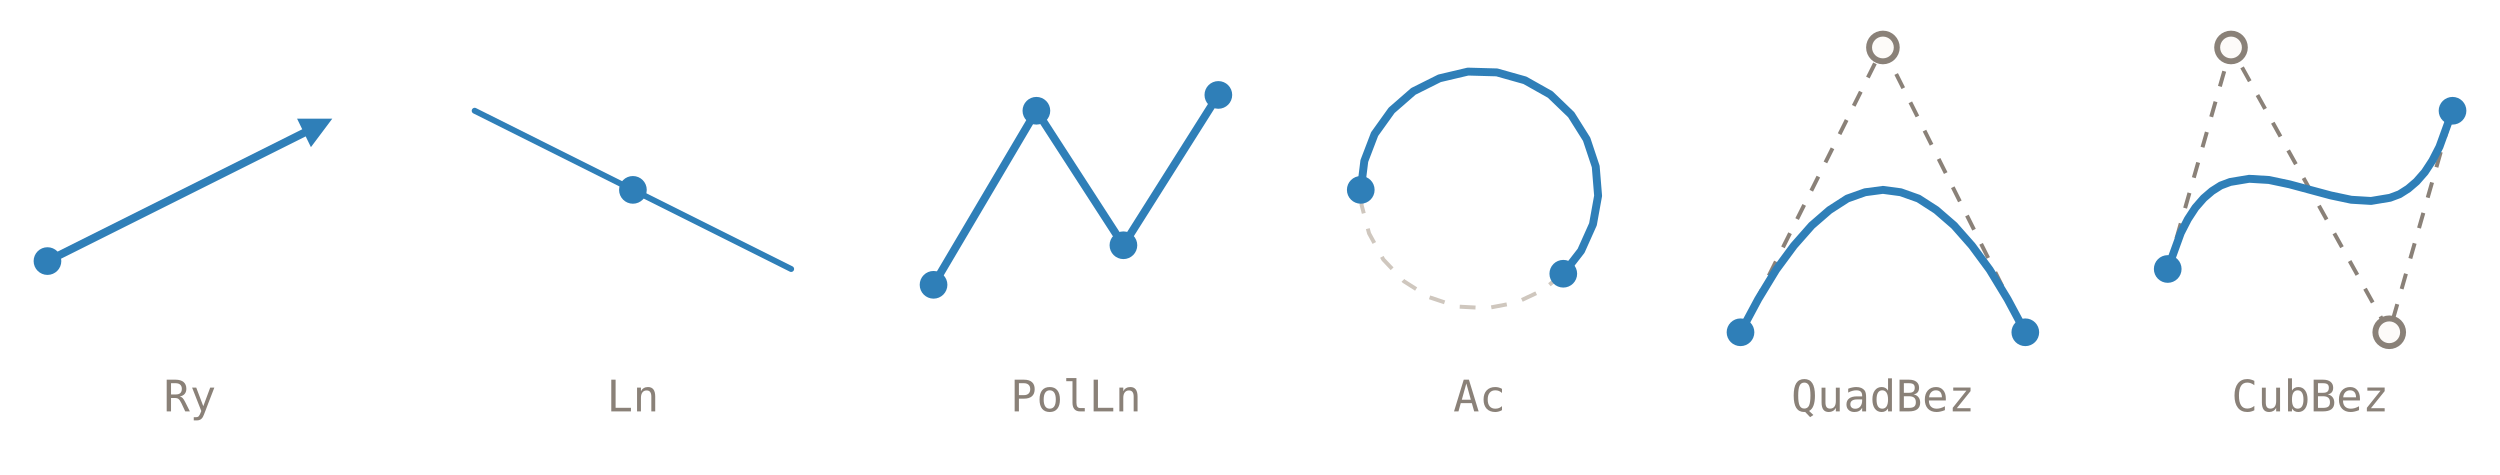
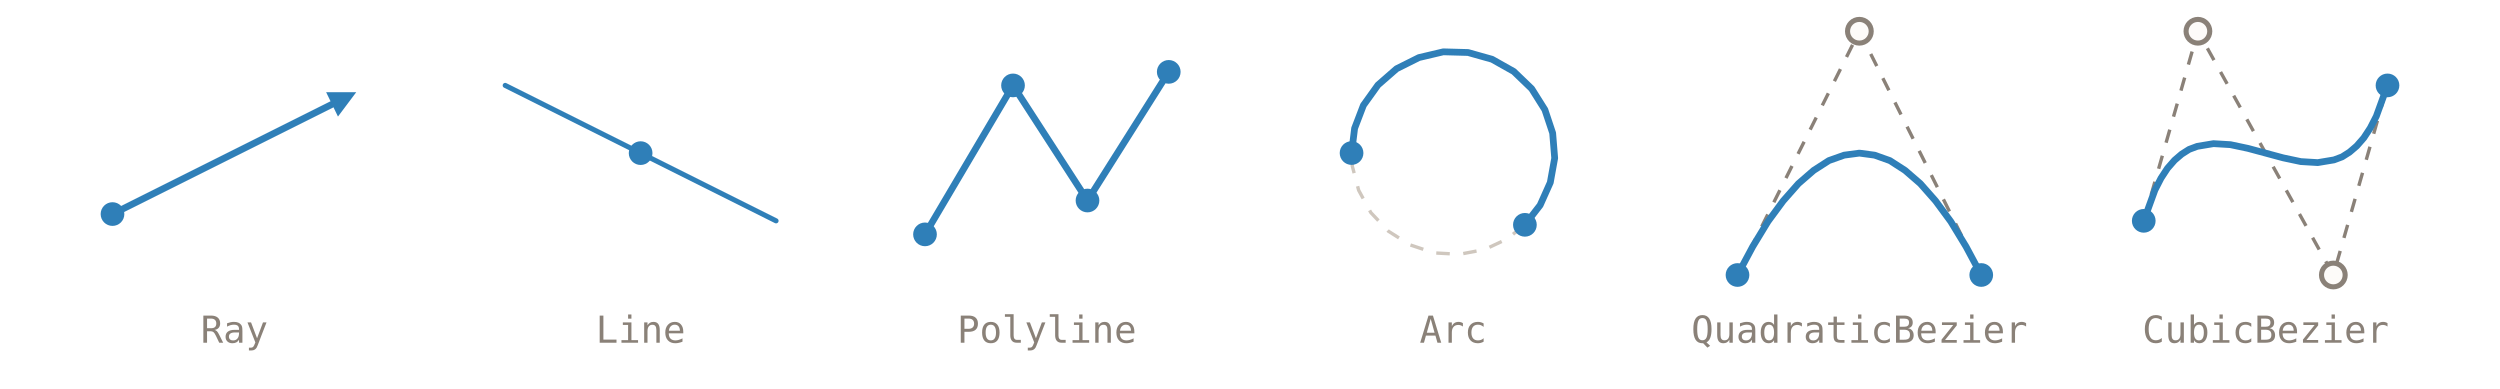
- <svg xmlns="http://www.w3.org/2000/svg" width="632" height="120" viewBox="0 0 632 120" role="img">
-   <g transform="translate(44.0 46.0)">
+ <svg xmlns="http://www.w3.org/2000/svg" width="960" height="149" viewBox="0 0 960 149" role="img">
+   <g transform="translate(43.2 35.4) scale(1.3) translate(32.0 16.0)">
    <line x1="-32.0" y1="20.0" x2="32.8" y2="-12.4" stroke="#2f7fb8" stroke-width="2" stroke-linecap="round" />
    <polygon points="40.0,-16.0 34.6,-8.8 31.1,-16.0" fill="#2f7fb8" />
    <circle cx="-32.0" cy="20.0" r="3.5" fill="#2f7fb8" />
  </g>
-   <text x="48.0" y="104.0" font-family="ui-monospace, SFMono-Regular, Menlo, Consolas, monospace" font-size="11" text-anchor="middle" fill="#8a8178">Ry</text>
-   <g transform="translate(160.0 48.0)">
+   <text x="90.0" y="131.6" font-family="ui-monospace, SFMono-Regular, Menlo, Consolas, monospace" font-size="14.3" text-anchor="middle" fill="#8a8178">Ray</text>
+   <g transform="translate(194.0 32.8) scale(1.3) translate(40.0 20.0)">
    <line x1="-40.0" y1="-20.0" x2="40.0" y2="20.0" stroke="#2f7fb8" stroke-width="1.5" stroke-linecap="round" />
    <circle cx="0.0" cy="0.0" r="3.5" fill="#2f7fb8" />
  </g>
-   <text x="160.0" y="104.0" font-family="ui-monospace, SFMono-Regular, Menlo, Consolas, monospace" font-size="11" text-anchor="middle" fill="#8a8178">Ln</text>
-   <g transform="translate(272.0 48.0)">
+   <text x="246.0" y="131.6" font-family="ui-monospace, SFMono-Regular, Menlo, Consolas, monospace" font-size="14.3" text-anchor="middle" fill="#8a8178">Line</text>
+   <g transform="translate(355.2 27.6) scale(1.3) translate(36.0 24.0)">
    <polyline points="-36.0,24.0 -10.0,-20.0 12.0,14.0 36.0,-24.0" fill="none" stroke="#2f7fb8" stroke-width="2" stroke-linejoin="round" />
    <circle cx="-36.0" cy="24.0" r="3.5" fill="#2f7fb8" />
    <circle cx="-10.0" cy="-20.0" r="3.5" fill="#2f7fb8" />
    <circle cx="12.0" cy="14.0" r="3.5" fill="#2f7fb8" />
    <circle cx="36.0" cy="-24.0" r="3.5" fill="#2f7fb8" />
  </g>
-   <text x="272.0" y="104.0" font-family="ui-monospace, SFMono-Regular, Menlo, Consolas, monospace" font-size="11" text-anchor="middle" fill="#8a8178">PolLn</text>
-   <g transform="translate(374.0 48.0)">
+   <text x="402.0" y="131.6" font-family="ui-monospace, SFMono-Regular, Menlo, Consolas, monospace" font-size="14.3" text-anchor="middle" fill="#8a8178">Polyline</text>
+   <g transform="translate(519.0 19.9) scale(1.3) translate(30.0 29.9)">
    <polygon points="30.0,0.0 29.1,7.5 26.3,14.5 21.9,20.5 16.1,25.3 9.3,28.5 1.9,29.9 -5.6,29.5 -12.8,27.1 -19.1,23.1 -24.3,17.6 -27.9,11.0 -29.8,3.8 -29.8,-3.8 -27.9,-11.0 -24.3,-17.6 -19.1,-23.1 -12.8,-27.1 -5.6,-29.5 1.9,-29.9 9.3,-28.5 16.1,-25.3 21.9,-20.5 26.3,-14.5 29.1,-7.5" fill="none" stroke="#cfc7be" stroke-width="1" stroke-dasharray="4 4" stroke-linejoin="round" />
    <polyline points="-30.0,-0.0 -29.1,-7.3 -26.5,-14.1 -22.2,-20.1 -16.7,-24.9 -10.1,-28.2 -2.9,-29.9 4.4,-29.7 11.5,-27.7 17.9,-24.1 23.2,-19.0 27.1,-12.8 29.4,-5.9 30.0,1.5 28.7,8.7 25.7,15.4 21.2,21.2" fill="none" stroke="#2f7fb8" stroke-width="2" stroke-linejoin="round" />
    <circle cx="-30.0" cy="-0.0" r="3.5" fill="#2f7fb8" />
    <circle cx="21.2" cy="21.2" r="3.5" fill="#2f7fb8" />
  </g>
-   <text x="374.0" y="104.0" font-family="ui-monospace, SFMono-Regular, Menlo, Consolas, monospace" font-size="11" text-anchor="middle" fill="#8a8178">Ac</text>
-   <g transform="translate(476.0 60.0)">
+   <text x="558.0" y="131.6" font-family="ui-monospace, SFMono-Regular, Menlo, Consolas, monospace" font-size="14.3" text-anchor="middle" fill="#8a8178">Arc</text>
+   <g transform="translate(667.2 12.0) scale(1.3) translate(36.0 48.0)">
    <polyline points="-36.0,24.0 0.0,-48.0 36.0,24.0" fill="none" stroke="#8a8178" stroke-width="1" stroke-dasharray="4 4" stroke-linejoin="round" />
    <polyline points="-36.0,24.0 -31.5,15.6 -27.0,8.2 -22.5,2.1 -18.0,-3.0 -13.5,-6.9 -9.0,-9.8 -4.5,-11.4 0.0,-12.0 4.5,-11.4 9.0,-9.8 13.5,-6.9 18.0,-3.0 22.5,2.1 27.0,8.2 31.5,15.6 36.0,24.0" fill="none" stroke="#2f7fb8" stroke-width="2" stroke-linejoin="round" />
    <circle cx="0.0" cy="-48.0" r="3.5" fill="#fdfbf9" stroke="#8a8178" stroke-width="1.5" />
    <circle cx="-36.0" cy="24.0" r="3.5" fill="#2f7fb8" />
    <circle cx="36.0" cy="24.0" r="3.5" fill="#2f7fb8" />
  </g>
-   <text x="476.0" y="104.0" font-family="ui-monospace, SFMono-Regular, Menlo, Consolas, monospace" font-size="11" text-anchor="middle" fill="#8a8178">QuadBez</text>
-   <g transform="translate(584.0 48.0)">
+   <text x="714.0" y="131.6" font-family="ui-monospace, SFMono-Regular, Menlo, Consolas, monospace" font-size="14.3" text-anchor="middle" fill="#8a8178">QuadraticBezier</text>
+   <g transform="translate(823.2 12.0) scale(1.3) translate(36.0 36.0)">
    <polyline points="-36.0,20.0 -20.0,-36.0 20.0,36.0 36.0,-20.0" fill="none" stroke="#8a8178" stroke-width="1" stroke-dasharray="4 4" stroke-linejoin="round" />
    <polyline points="-36.0,20.0 -32.7,10.9 -30.9,7.4 -29.0,4.5 -26.9,2.1 -24.8,0.3 -22.6,-1.1 -20.2,-2.0 -15.4,-2.8 -10.4,-2.5 -5.2,-1.4 0.0,0.0 5.2,1.4 10.4,2.5 15.4,2.8 20.2,2.0 22.6,1.1 24.8,-0.3 26.9,-2.1 29.0,-4.5 30.9,-7.4 32.7,-10.9 36.0,-20.0" fill="none" stroke="#2f7fb8" stroke-width="2" stroke-linejoin="round" />
    <circle cx="-20.0" cy="-36.0" r="3.5" fill="#fdfbf9" stroke="#8a8178" stroke-width="1.5" />
    <circle cx="20.0" cy="36.0" r="3.5" fill="#fdfbf9" stroke="#8a8178" stroke-width="1.5" />
    <circle cx="-36.0" cy="20.0" r="3.5" fill="#2f7fb8" />
    <circle cx="36.0" cy="-20.0" r="3.5" fill="#2f7fb8" />
  </g>
-   <text x="584.0" y="104.0" font-family="ui-monospace, SFMono-Regular, Menlo, Consolas, monospace" font-size="11" text-anchor="middle" fill="#8a8178">CubBez</text>
+   <text x="870.0" y="131.6" font-family="ui-monospace, SFMono-Regular, Menlo, Consolas, monospace" font-size="14.3" text-anchor="middle" fill="#8a8178">CubicBezier</text>
</svg>
